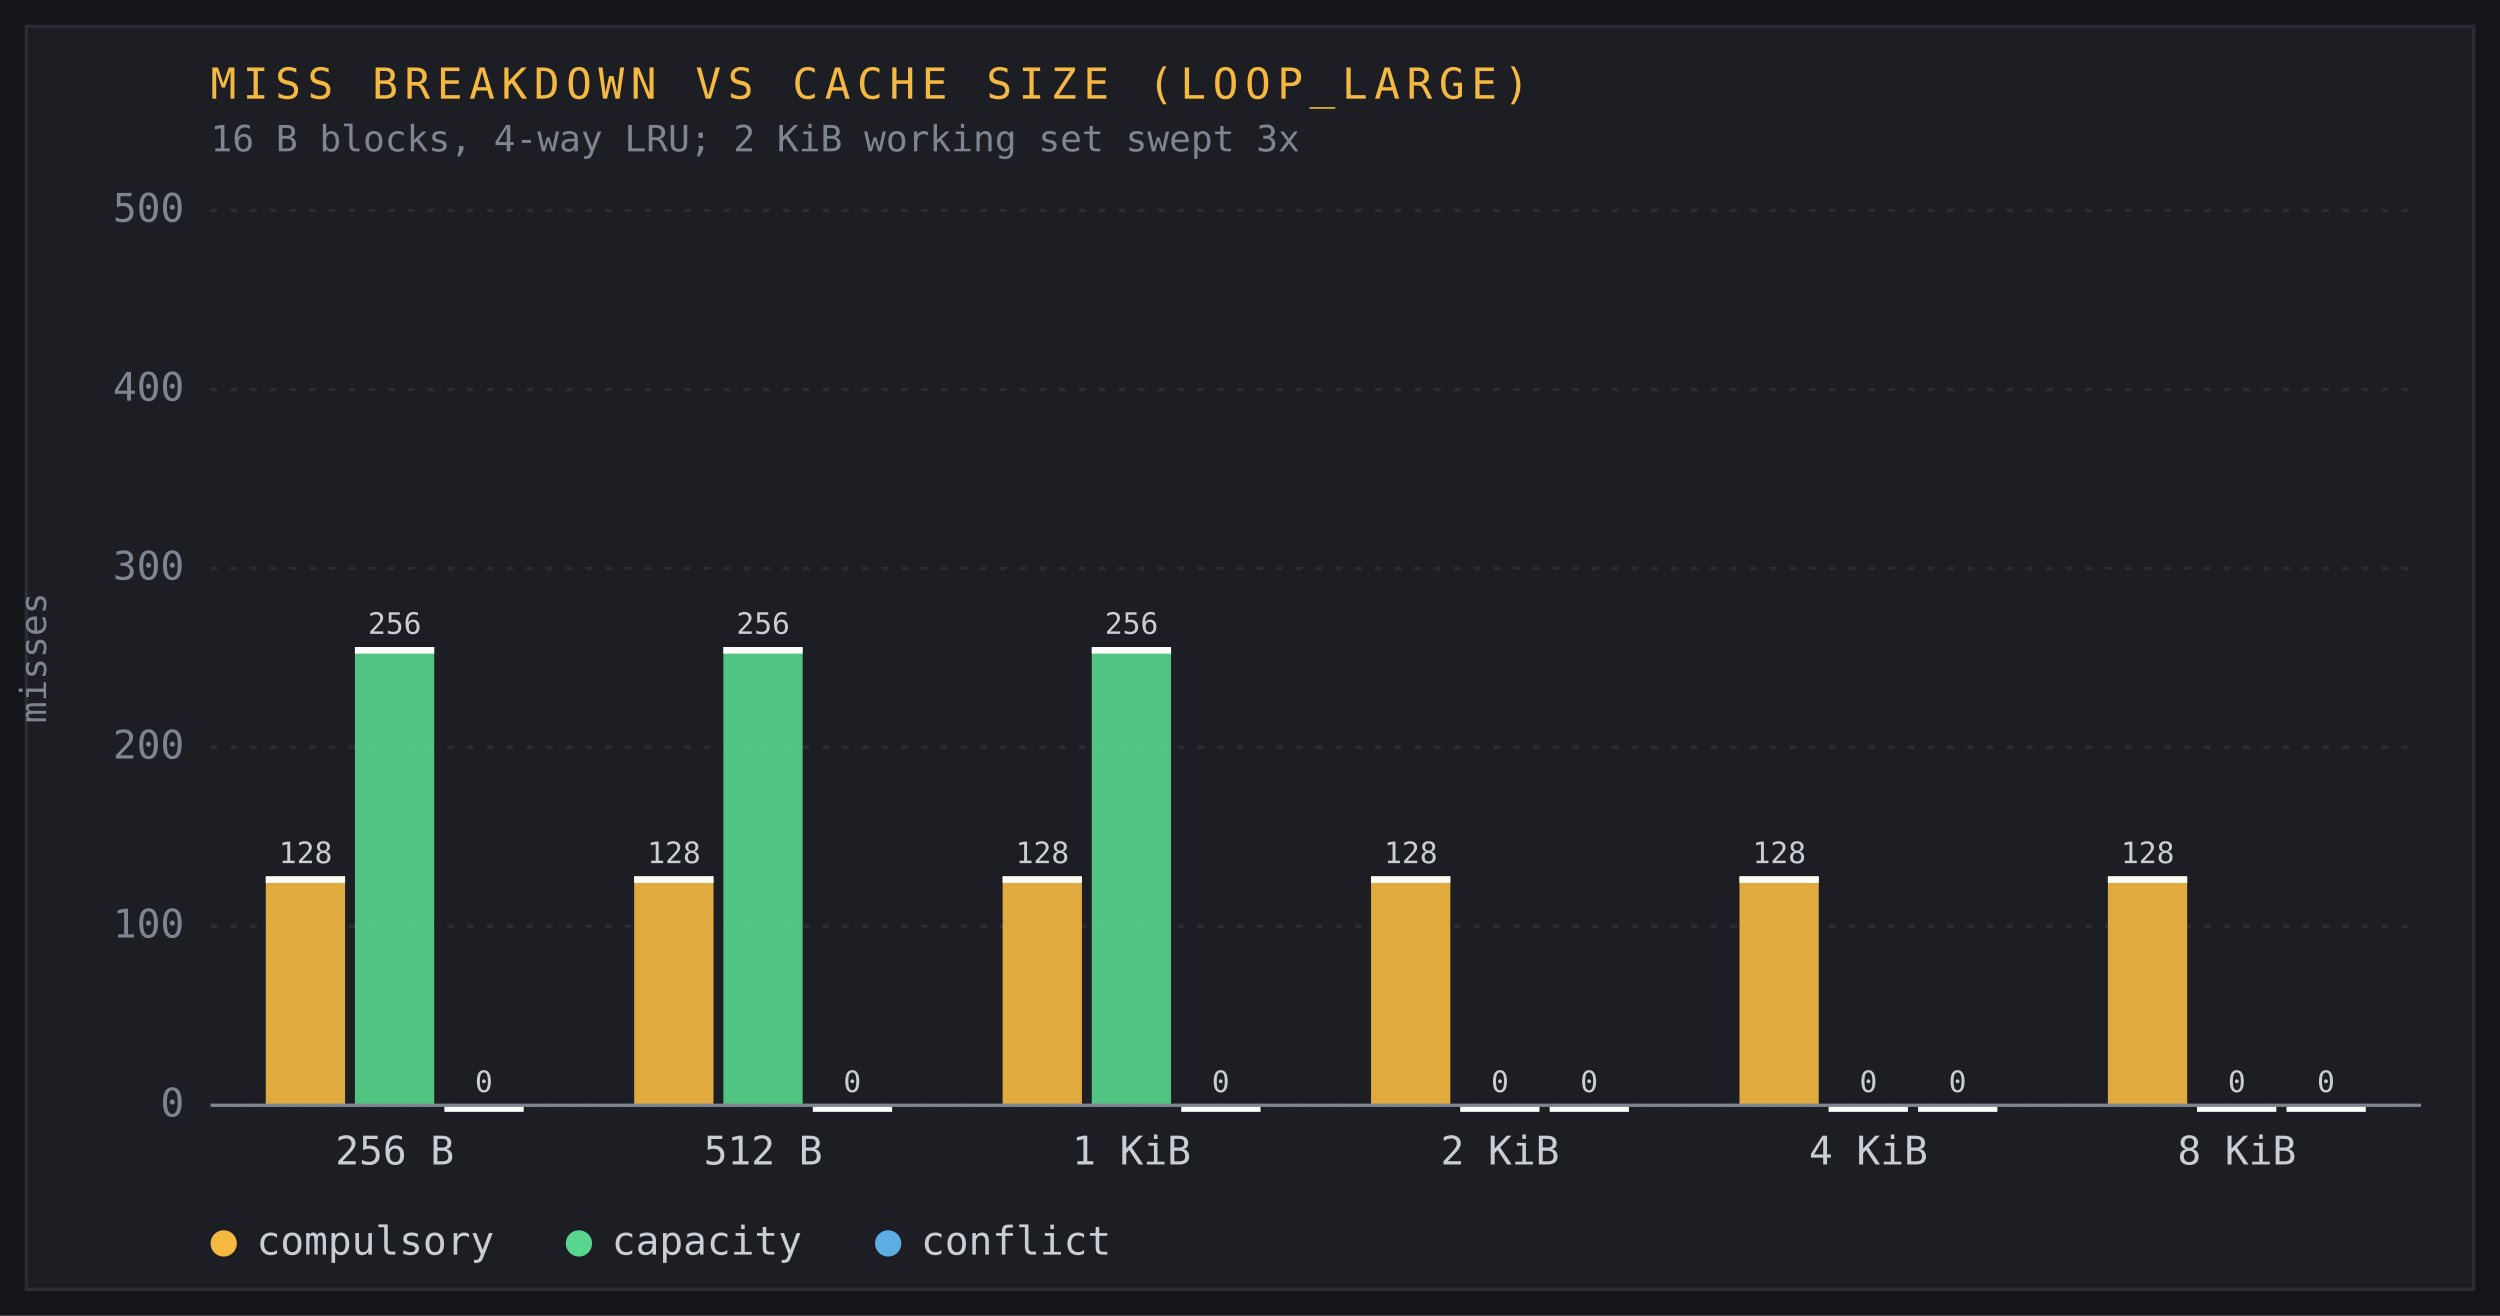
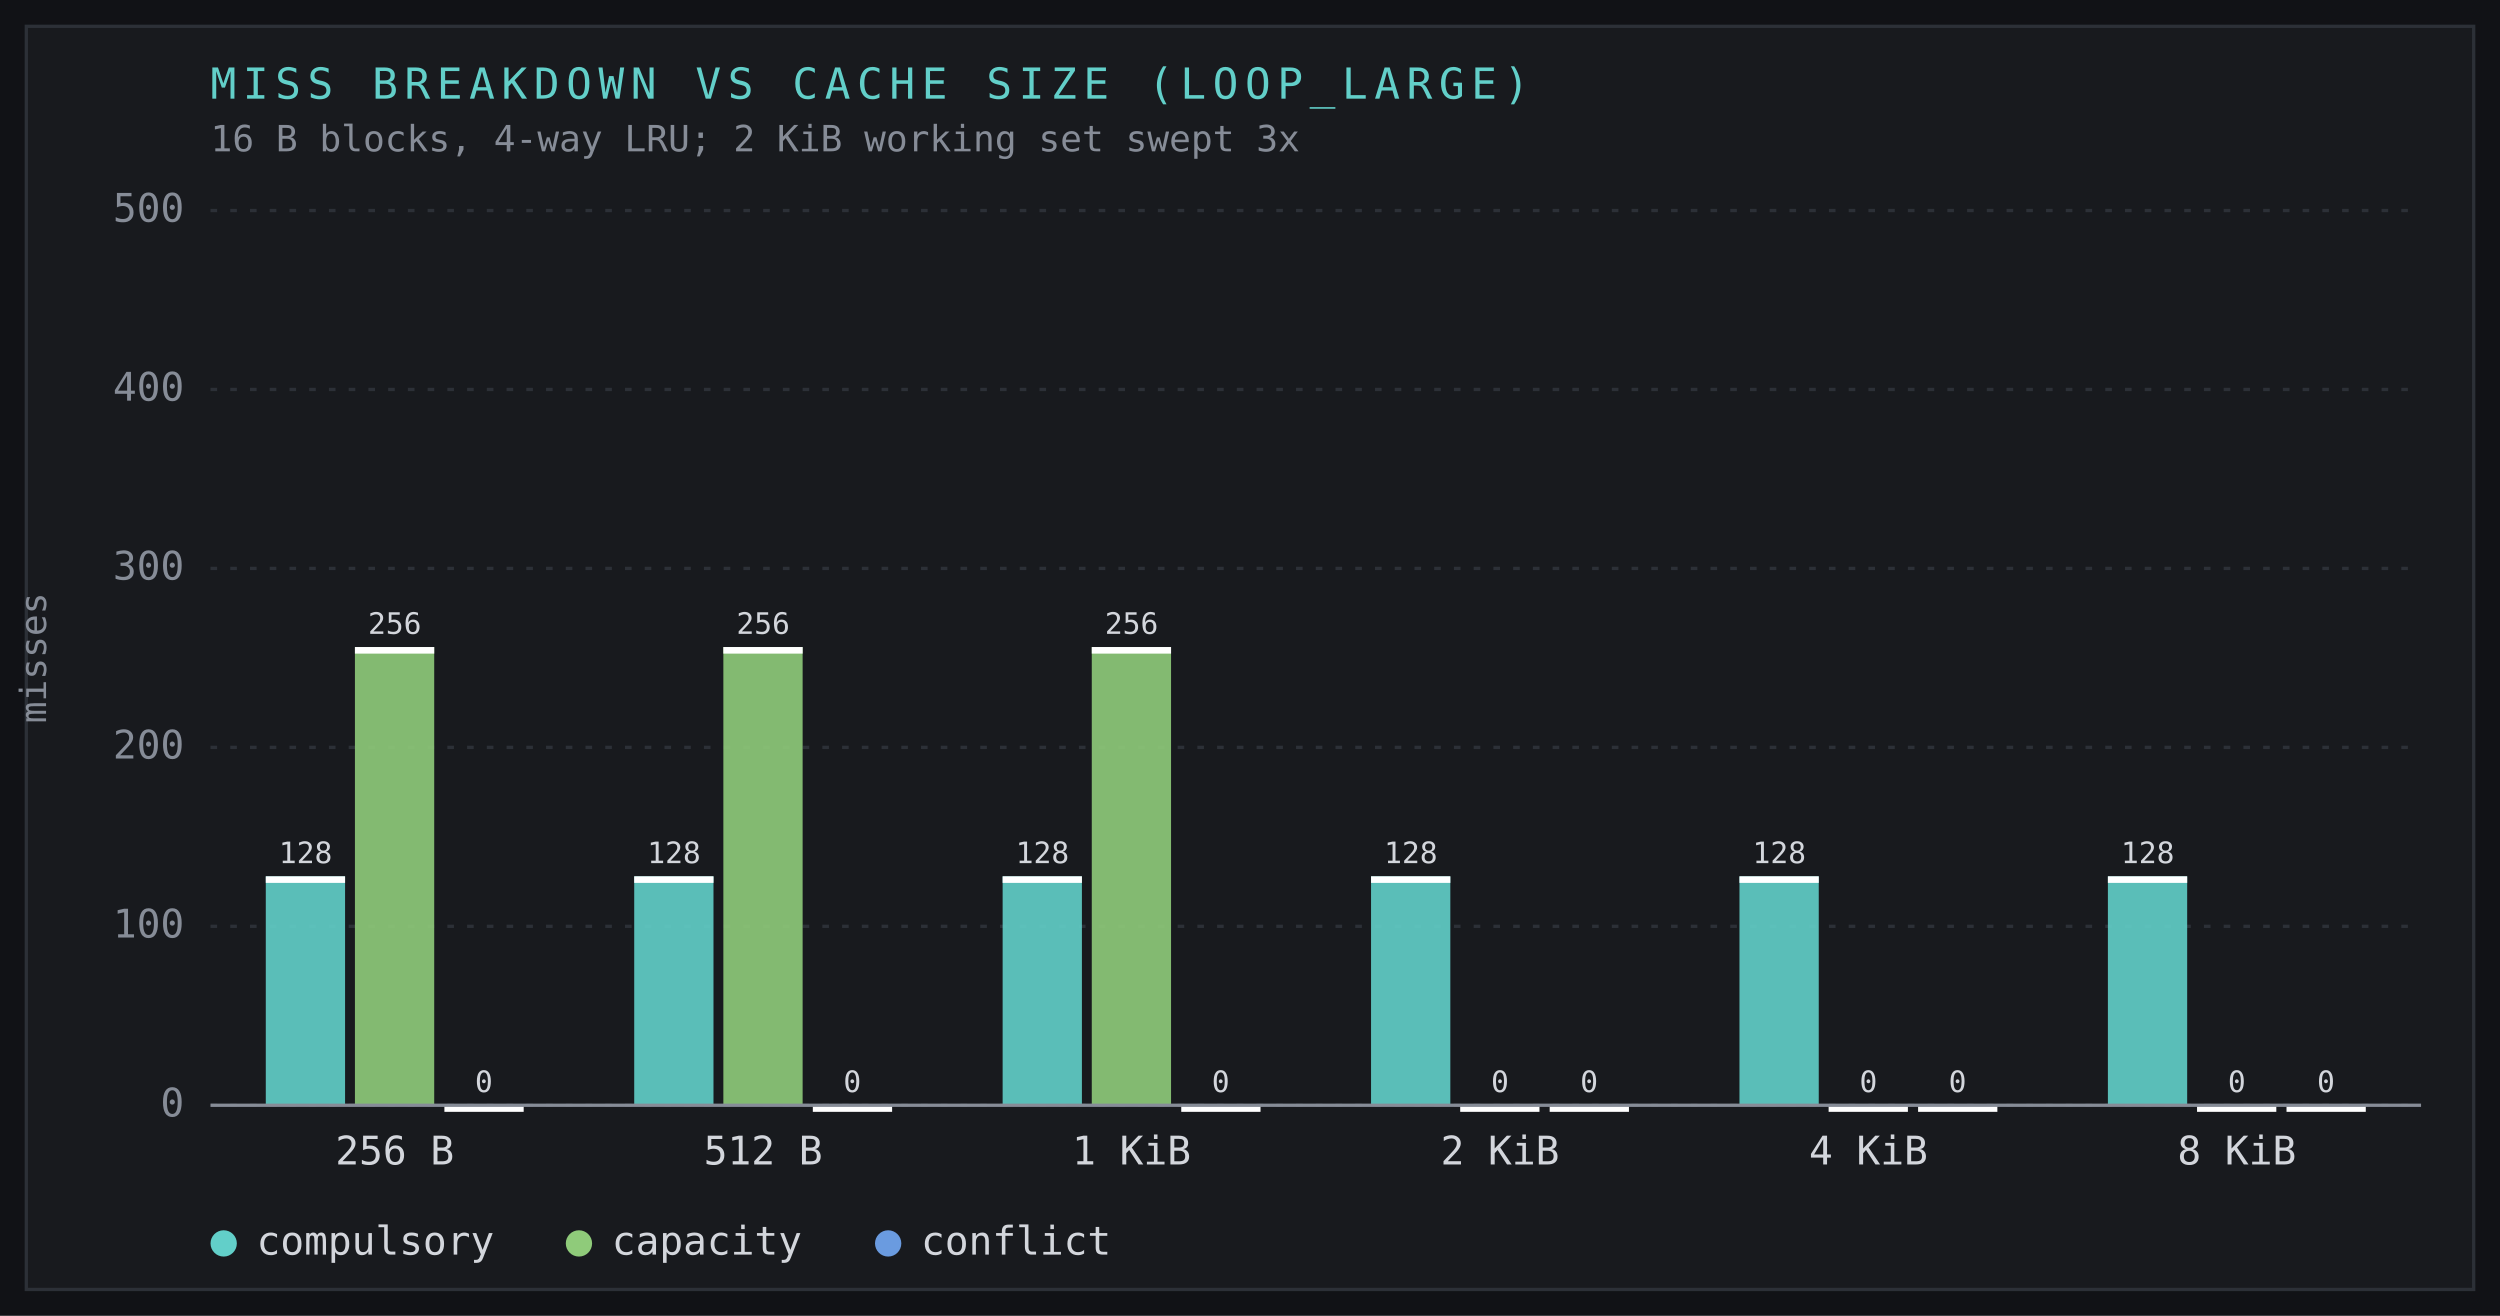
- <svg xmlns="http://www.w3.org/2000/svg" width="760" height="400" viewBox="0 0 760 400" font-family="'JetBrains Mono', 'SF Mono', Menlo, Consolas, monospace" font-size="12">
-   <rect width="100%" height="100%" fill="#141518" />
-   <rect x="8" y="8" width="744" height="384" fill="#1C1E23" stroke="#2A2D34" />
-   <text x="64" y="30" fill="#F5B942" font-size="13" letter-spacing="2">MISS BREAKDOWN VS CACHE SIZE (LOOP_LARGE)</text>
-   <text x="64" y="46" fill="#7E8591" font-size="11">16 B blocks, 4-way LRU; 2 KiB working set swept 3x</text>
-   <line x1="64" y1="336.0" x2="736" y2="336.0" stroke="#2A2D34" stroke-dasharray="2 4" />
-   <text x="56" y="336.0" fill="#7E8591" text-anchor="end" dominant-baseline="middle">0</text>
-   <line x1="64" y1="281.6" x2="736" y2="281.6" stroke="#2A2D34" stroke-dasharray="2 4" />
-   <text x="56" y="281.6" fill="#7E8591" text-anchor="end" dominant-baseline="middle">100</text>
-   <line x1="64" y1="227.2" x2="736" y2="227.2" stroke="#2A2D34" stroke-dasharray="2 4" />
-   <text x="56" y="227.2" fill="#7E8591" text-anchor="end" dominant-baseline="middle">200</text>
-   <line x1="64" y1="172.8" x2="736" y2="172.8" stroke="#2A2D34" stroke-dasharray="2 4" />
-   <text x="56" y="172.8" fill="#7E8591" text-anchor="end" dominant-baseline="middle">300</text>
-   <line x1="64" y1="118.4" x2="736" y2="118.4" stroke="#2A2D34" stroke-dasharray="2 4" />
-   <text x="56" y="118.4" fill="#7E8591" text-anchor="end" dominant-baseline="middle">400</text>
-   <line x1="64" y1="64.0" x2="736" y2="64.0" stroke="#2A2D34" stroke-dasharray="2 4" />
-   <text x="56" y="64.0" fill="#7E8591" text-anchor="end" dominant-baseline="middle">500</text>
-   <text x="14" y="200" fill="#7E8591" font-size="11" transform="rotate(-90 14 200)" text-anchor="middle">misses</text>
-   <rect x="80.8" y="266.4" width="24.1" height="69.6" fill="#F5B942" opacity="0.9" />
+ <svg xmlns="http://www.w3.org/2000/svg" width="760" height="400" viewBox="0 0 760 400" font-family="'IBM Plex Mono', 'SF Mono', Menlo, Consolas, monospace" font-size="12">
+   <rect width="100%" height="100%" fill="#111216" />
+   <rect x="8" y="8" width="744" height="384" fill="#181A1E" stroke="#2C3037" />
+   <text x="64" y="30" fill="#62CFC9" font-size="13" letter-spacing="2">MISS BREAKDOWN VS CACHE SIZE (LOOP_LARGE)</text>
+   <text x="64" y="46" fill="#868C97" font-size="11">16 B blocks, 4-way LRU; 2 KiB working set swept 3x</text>
+   <line x1="64" y1="336.0" x2="736" y2="336.0" stroke="#2C3037" stroke-dasharray="2 4" />
+   <text x="56" y="336.0" fill="#868C97" text-anchor="end" dominant-baseline="middle">0</text>
+   <line x1="64" y1="281.6" x2="736" y2="281.6" stroke="#2C3037" stroke-dasharray="2 4" />
+   <text x="56" y="281.6" fill="#868C97" text-anchor="end" dominant-baseline="middle">100</text>
+   <line x1="64" y1="227.2" x2="736" y2="227.2" stroke="#2C3037" stroke-dasharray="2 4" />
+   <text x="56" y="227.2" fill="#868C97" text-anchor="end" dominant-baseline="middle">200</text>
+   <line x1="64" y1="172.8" x2="736" y2="172.8" stroke="#2C3037" stroke-dasharray="2 4" />
+   <text x="56" y="172.8" fill="#868C97" text-anchor="end" dominant-baseline="middle">300</text>
+   <line x1="64" y1="118.4" x2="736" y2="118.4" stroke="#2C3037" stroke-dasharray="2 4" />
+   <text x="56" y="118.4" fill="#868C97" text-anchor="end" dominant-baseline="middle">400</text>
+   <line x1="64" y1="64.0" x2="736" y2="64.0" stroke="#2C3037" stroke-dasharray="2 4" />
+   <text x="56" y="64.0" fill="#868C97" text-anchor="end" dominant-baseline="middle">500</text>
+   <text x="14" y="200" fill="#868C97" font-size="11" transform="rotate(-90 14 200)" text-anchor="middle">misses</text>
+   <rect x="80.8" y="266.4" width="24.1" height="69.6" fill="#62CFC9" opacity="0.9" />
  <rect x="80.8" y="266.4" width="24.1" height="2" fill="#FFFFFF" />
-   <text x="92.9" y="262.4" fill="#C9CDD4" font-size="9" text-anchor="middle">128</text>
-   <rect x="107.9" y="196.7" width="24.1" height="139.3" fill="#58D68D" opacity="0.9" />
+   <text x="92.9" y="262.4" fill="#D3D6DC" font-size="9" text-anchor="middle">128</text>
+   <rect x="107.9" y="196.7" width="24.1" height="139.3" fill="#8FCB7A" opacity="0.9" />
  <rect x="107.9" y="196.7" width="24.1" height="2" fill="#FFFFFF" />
-   <text x="120.0" y="192.7" fill="#C9CDD4" font-size="9" text-anchor="middle">256</text>
-   <rect x="135.1" y="336.0" width="24.1" height="0.0" fill="#5DADE2" opacity="0.9" />
+   <text x="120.0" y="192.7" fill="#D3D6DC" font-size="9" text-anchor="middle">256</text>
+   <rect x="135.1" y="336.0" width="24.1" height="0.0" fill="#6A9BE0" opacity="0.9" />
  <rect x="135.1" y="336.0" width="24.1" height="2" fill="#FFFFFF" />
-   <text x="147.1" y="332.0" fill="#C9CDD4" font-size="9" text-anchor="middle">0</text>
-   <text x="120.0" y="354" fill="#C9CDD4" text-anchor="middle">256 B</text>
-   <rect x="192.8" y="266.4" width="24.1" height="69.6" fill="#F5B942" opacity="0.9" />
+   <text x="147.1" y="332.0" fill="#D3D6DC" font-size="9" text-anchor="middle">0</text>
+   <text x="120.0" y="354" fill="#D3D6DC" text-anchor="middle">256 B</text>
+   <rect x="192.8" y="266.4" width="24.1" height="69.6" fill="#62CFC9" opacity="0.9" />
  <rect x="192.8" y="266.4" width="24.1" height="2" fill="#FFFFFF" />
-   <text x="204.9" y="262.4" fill="#C9CDD4" font-size="9" text-anchor="middle">128</text>
-   <rect x="219.9" y="196.7" width="24.1" height="139.3" fill="#58D68D" opacity="0.9" />
+   <text x="204.9" y="262.4" fill="#D3D6DC" font-size="9" text-anchor="middle">128</text>
+   <rect x="219.9" y="196.7" width="24.1" height="139.3" fill="#8FCB7A" opacity="0.9" />
  <rect x="219.9" y="196.7" width="24.1" height="2" fill="#FFFFFF" />
-   <text x="232.0" y="192.7" fill="#C9CDD4" font-size="9" text-anchor="middle">256</text>
-   <rect x="247.1" y="336.0" width="24.1" height="0.0" fill="#5DADE2" opacity="0.9" />
+   <text x="232.0" y="192.7" fill="#D3D6DC" font-size="9" text-anchor="middle">256</text>
+   <rect x="247.1" y="336.0" width="24.1" height="0.0" fill="#6A9BE0" opacity="0.9" />
  <rect x="247.1" y="336.0" width="24.1" height="2" fill="#FFFFFF" />
-   <text x="259.1" y="332.0" fill="#C9CDD4" font-size="9" text-anchor="middle">0</text>
-   <text x="232.0" y="354" fill="#C9CDD4" text-anchor="middle">512 B</text>
-   <rect x="304.8" y="266.4" width="24.1" height="69.6" fill="#F5B942" opacity="0.9" />
+   <text x="259.1" y="332.0" fill="#D3D6DC" font-size="9" text-anchor="middle">0</text>
+   <text x="232.0" y="354" fill="#D3D6DC" text-anchor="middle">512 B</text>
+   <rect x="304.8" y="266.4" width="24.1" height="69.6" fill="#62CFC9" opacity="0.9" />
  <rect x="304.8" y="266.4" width="24.1" height="2" fill="#FFFFFF" />
-   <text x="316.9" y="262.4" fill="#C9CDD4" font-size="9" text-anchor="middle">128</text>
-   <rect x="331.9" y="196.7" width="24.1" height="139.3" fill="#58D68D" opacity="0.9" />
+   <text x="316.9" y="262.4" fill="#D3D6DC" font-size="9" text-anchor="middle">128</text>
+   <rect x="331.9" y="196.7" width="24.1" height="139.3" fill="#8FCB7A" opacity="0.9" />
  <rect x="331.9" y="196.7" width="24.1" height="2" fill="#FFFFFF" />
-   <text x="344.0" y="192.7" fill="#C9CDD4" font-size="9" text-anchor="middle">256</text>
-   <rect x="359.1" y="336.0" width="24.1" height="0.0" fill="#5DADE2" opacity="0.9" />
+   <text x="344.0" y="192.7" fill="#D3D6DC" font-size="9" text-anchor="middle">256</text>
+   <rect x="359.1" y="336.0" width="24.1" height="0.0" fill="#6A9BE0" opacity="0.9" />
  <rect x="359.1" y="336.0" width="24.1" height="2" fill="#FFFFFF" />
-   <text x="371.1" y="332.0" fill="#C9CDD4" font-size="9" text-anchor="middle">0</text>
-   <text x="344.0" y="354" fill="#C9CDD4" text-anchor="middle">1 KiB</text>
-   <rect x="416.8" y="266.4" width="24.1" height="69.6" fill="#F5B942" opacity="0.9" />
+   <text x="371.1" y="332.0" fill="#D3D6DC" font-size="9" text-anchor="middle">0</text>
+   <text x="344.0" y="354" fill="#D3D6DC" text-anchor="middle">1 KiB</text>
+   <rect x="416.8" y="266.4" width="24.1" height="69.6" fill="#62CFC9" opacity="0.9" />
  <rect x="416.8" y="266.4" width="24.1" height="2" fill="#FFFFFF" />
-   <text x="428.9" y="262.4" fill="#C9CDD4" font-size="9" text-anchor="middle">128</text>
-   <rect x="443.9" y="336.0" width="24.1" height="0.0" fill="#58D68D" opacity="0.9" />
+   <text x="428.9" y="262.4" fill="#D3D6DC" font-size="9" text-anchor="middle">128</text>
+   <rect x="443.9" y="336.0" width="24.1" height="0.0" fill="#8FCB7A" opacity="0.9" />
  <rect x="443.9" y="336.0" width="24.1" height="2" fill="#FFFFFF" />
-   <text x="456.0" y="332.0" fill="#C9CDD4" font-size="9" text-anchor="middle">0</text>
-   <rect x="471.1" y="336.0" width="24.1" height="0.0" fill="#5DADE2" opacity="0.9" />
+   <text x="456.0" y="332.0" fill="#D3D6DC" font-size="9" text-anchor="middle">0</text>
+   <rect x="471.1" y="336.0" width="24.1" height="0.0" fill="#6A9BE0" opacity="0.9" />
  <rect x="471.1" y="336.0" width="24.1" height="2" fill="#FFFFFF" />
-   <text x="483.1" y="332.0" fill="#C9CDD4" font-size="9" text-anchor="middle">0</text>
-   <text x="456.0" y="354" fill="#C9CDD4" text-anchor="middle">2 KiB</text>
-   <rect x="528.8" y="266.4" width="24.1" height="69.6" fill="#F5B942" opacity="0.9" />
+   <text x="483.1" y="332.0" fill="#D3D6DC" font-size="9" text-anchor="middle">0</text>
+   <text x="456.0" y="354" fill="#D3D6DC" text-anchor="middle">2 KiB</text>
+   <rect x="528.8" y="266.4" width="24.1" height="69.6" fill="#62CFC9" opacity="0.9" />
  <rect x="528.8" y="266.4" width="24.1" height="2" fill="#FFFFFF" />
-   <text x="540.9" y="262.4" fill="#C9CDD4" font-size="9" text-anchor="middle">128</text>
-   <rect x="555.9" y="336.0" width="24.1" height="0.0" fill="#58D68D" opacity="0.9" />
+   <text x="540.9" y="262.4" fill="#D3D6DC" font-size="9" text-anchor="middle">128</text>
+   <rect x="555.9" y="336.0" width="24.1" height="0.0" fill="#8FCB7A" opacity="0.9" />
  <rect x="555.9" y="336.0" width="24.1" height="2" fill="#FFFFFF" />
-   <text x="568.0" y="332.0" fill="#C9CDD4" font-size="9" text-anchor="middle">0</text>
-   <rect x="583.1" y="336.0" width="24.1" height="0.0" fill="#5DADE2" opacity="0.9" />
+   <text x="568.0" y="332.0" fill="#D3D6DC" font-size="9" text-anchor="middle">0</text>
+   <rect x="583.1" y="336.0" width="24.1" height="0.0" fill="#6A9BE0" opacity="0.9" />
  <rect x="583.1" y="336.0" width="24.1" height="2" fill="#FFFFFF" />
-   <text x="595.1" y="332.0" fill="#C9CDD4" font-size="9" text-anchor="middle">0</text>
-   <text x="568.0" y="354" fill="#C9CDD4" text-anchor="middle">4 KiB</text>
-   <rect x="640.8" y="266.4" width="24.1" height="69.6" fill="#F5B942" opacity="0.9" />
+   <text x="595.1" y="332.0" fill="#D3D6DC" font-size="9" text-anchor="middle">0</text>
+   <text x="568.0" y="354" fill="#D3D6DC" text-anchor="middle">4 KiB</text>
+   <rect x="640.8" y="266.4" width="24.1" height="69.6" fill="#62CFC9" opacity="0.9" />
  <rect x="640.8" y="266.4" width="24.1" height="2" fill="#FFFFFF" />
-   <text x="652.9" y="262.4" fill="#C9CDD4" font-size="9" text-anchor="middle">128</text>
-   <rect x="667.9" y="336.0" width="24.1" height="0.0" fill="#58D68D" opacity="0.9" />
+   <text x="652.9" y="262.4" fill="#D3D6DC" font-size="9" text-anchor="middle">128</text>
+   <rect x="667.9" y="336.0" width="24.1" height="0.0" fill="#8FCB7A" opacity="0.9" />
  <rect x="667.9" y="336.0" width="24.1" height="2" fill="#FFFFFF" />
-   <text x="680.0" y="332.0" fill="#C9CDD4" font-size="9" text-anchor="middle">0</text>
-   <rect x="695.1" y="336.0" width="24.1" height="0.0" fill="#5DADE2" opacity="0.9" />
+   <text x="680.0" y="332.0" fill="#D3D6DC" font-size="9" text-anchor="middle">0</text>
+   <rect x="695.1" y="336.0" width="24.1" height="0.0" fill="#6A9BE0" opacity="0.9" />
  <rect x="695.1" y="336.0" width="24.1" height="2" fill="#FFFFFF" />
-   <text x="707.1" y="332.0" fill="#C9CDD4" font-size="9" text-anchor="middle">0</text>
-   <text x="680.0" y="354" fill="#C9CDD4" text-anchor="middle">8 KiB</text>
-   <line x1="64" y1="336" x2="736" y2="336" stroke="#7E8591" />
-   <circle cx="68" cy="378" r="4" fill="#F5B942" />
-   <text x="78" y="378" fill="#C9CDD4" dominant-baseline="middle">compulsory</text>
-   <circle cx="176" cy="378" r="4" fill="#58D68D" />
-   <text x="186" y="378" fill="#C9CDD4" dominant-baseline="middle">capacity</text>
-   <circle cx="270" cy="378" r="4" fill="#5DADE2" />
-   <text x="280" y="378" fill="#C9CDD4" dominant-baseline="middle">conflict</text>
+   <text x="707.1" y="332.0" fill="#D3D6DC" font-size="9" text-anchor="middle">0</text>
+   <text x="680.0" y="354" fill="#D3D6DC" text-anchor="middle">8 KiB</text>
+   <line x1="64" y1="336" x2="736" y2="336" stroke="#868C97" />
+   <circle cx="68" cy="378" r="4" fill="#62CFC9" />
+   <text x="78" y="378" fill="#D3D6DC" dominant-baseline="middle">compulsory</text>
+   <circle cx="176" cy="378" r="4" fill="#8FCB7A" />
+   <text x="186" y="378" fill="#D3D6DC" dominant-baseline="middle">capacity</text>
+   <circle cx="270" cy="378" r="4" fill="#6A9BE0" />
+   <text x="280" y="378" fill="#D3D6DC" dominant-baseline="middle">conflict</text>
</svg>
